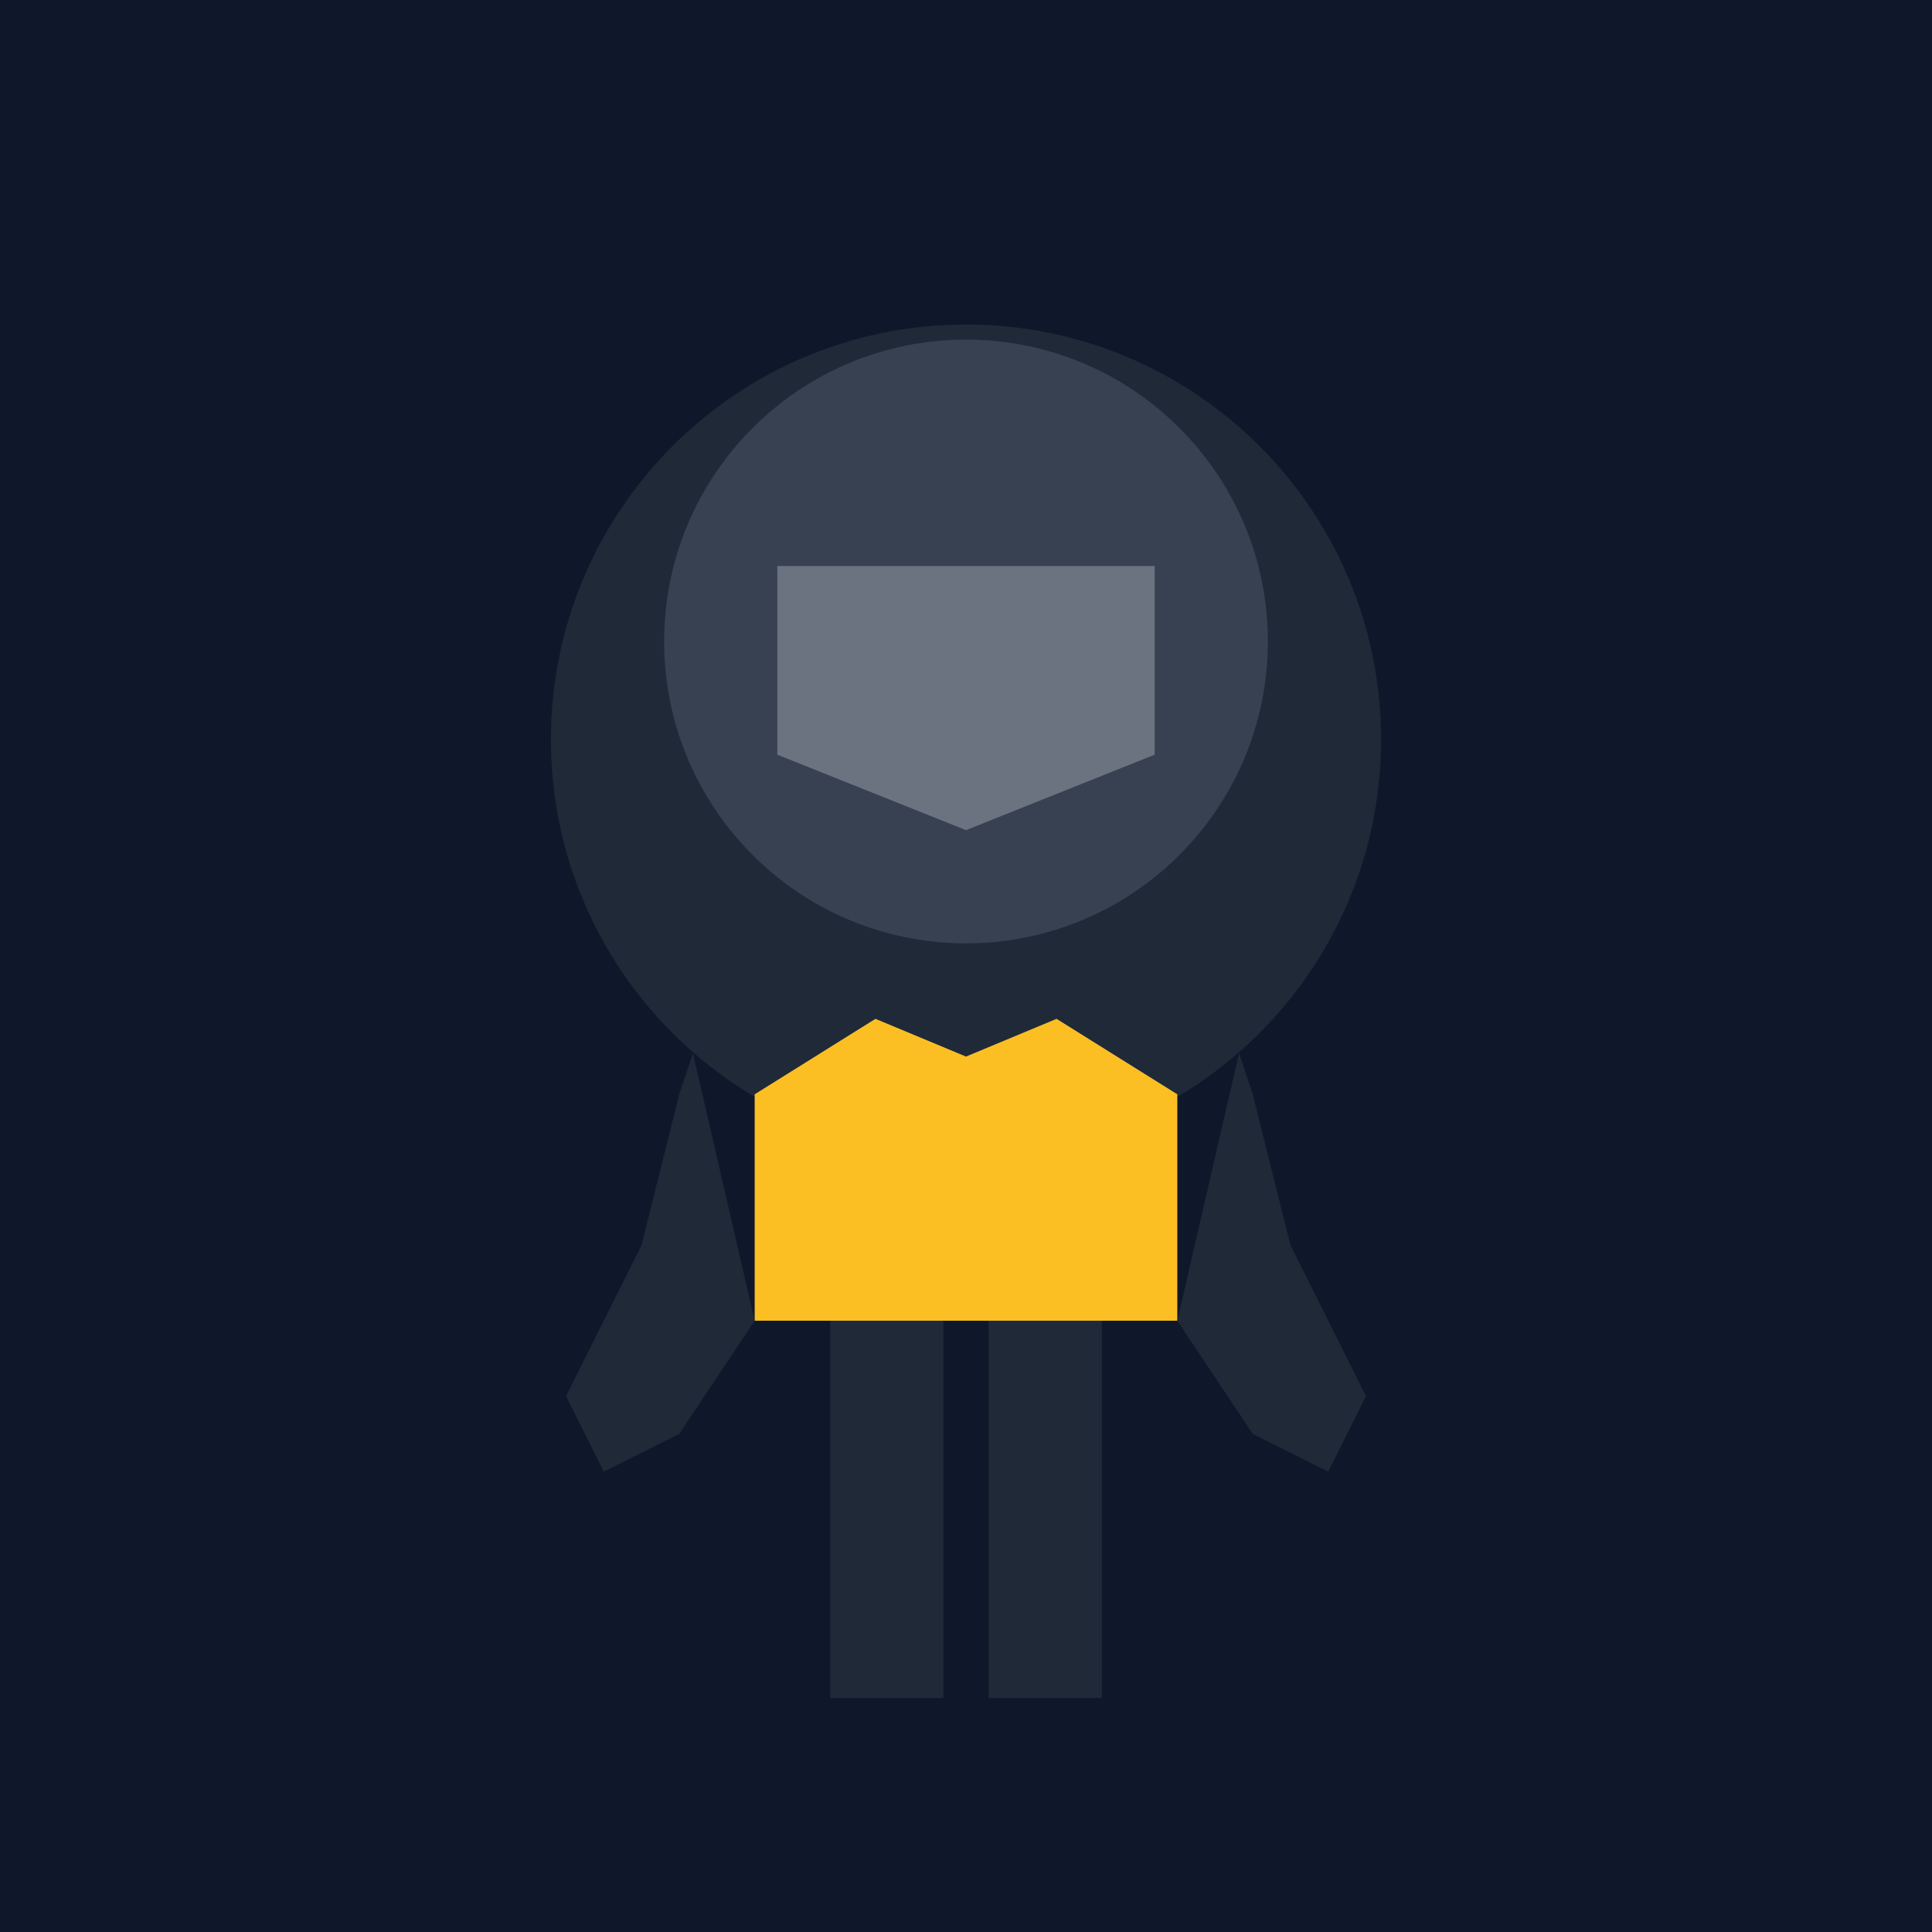
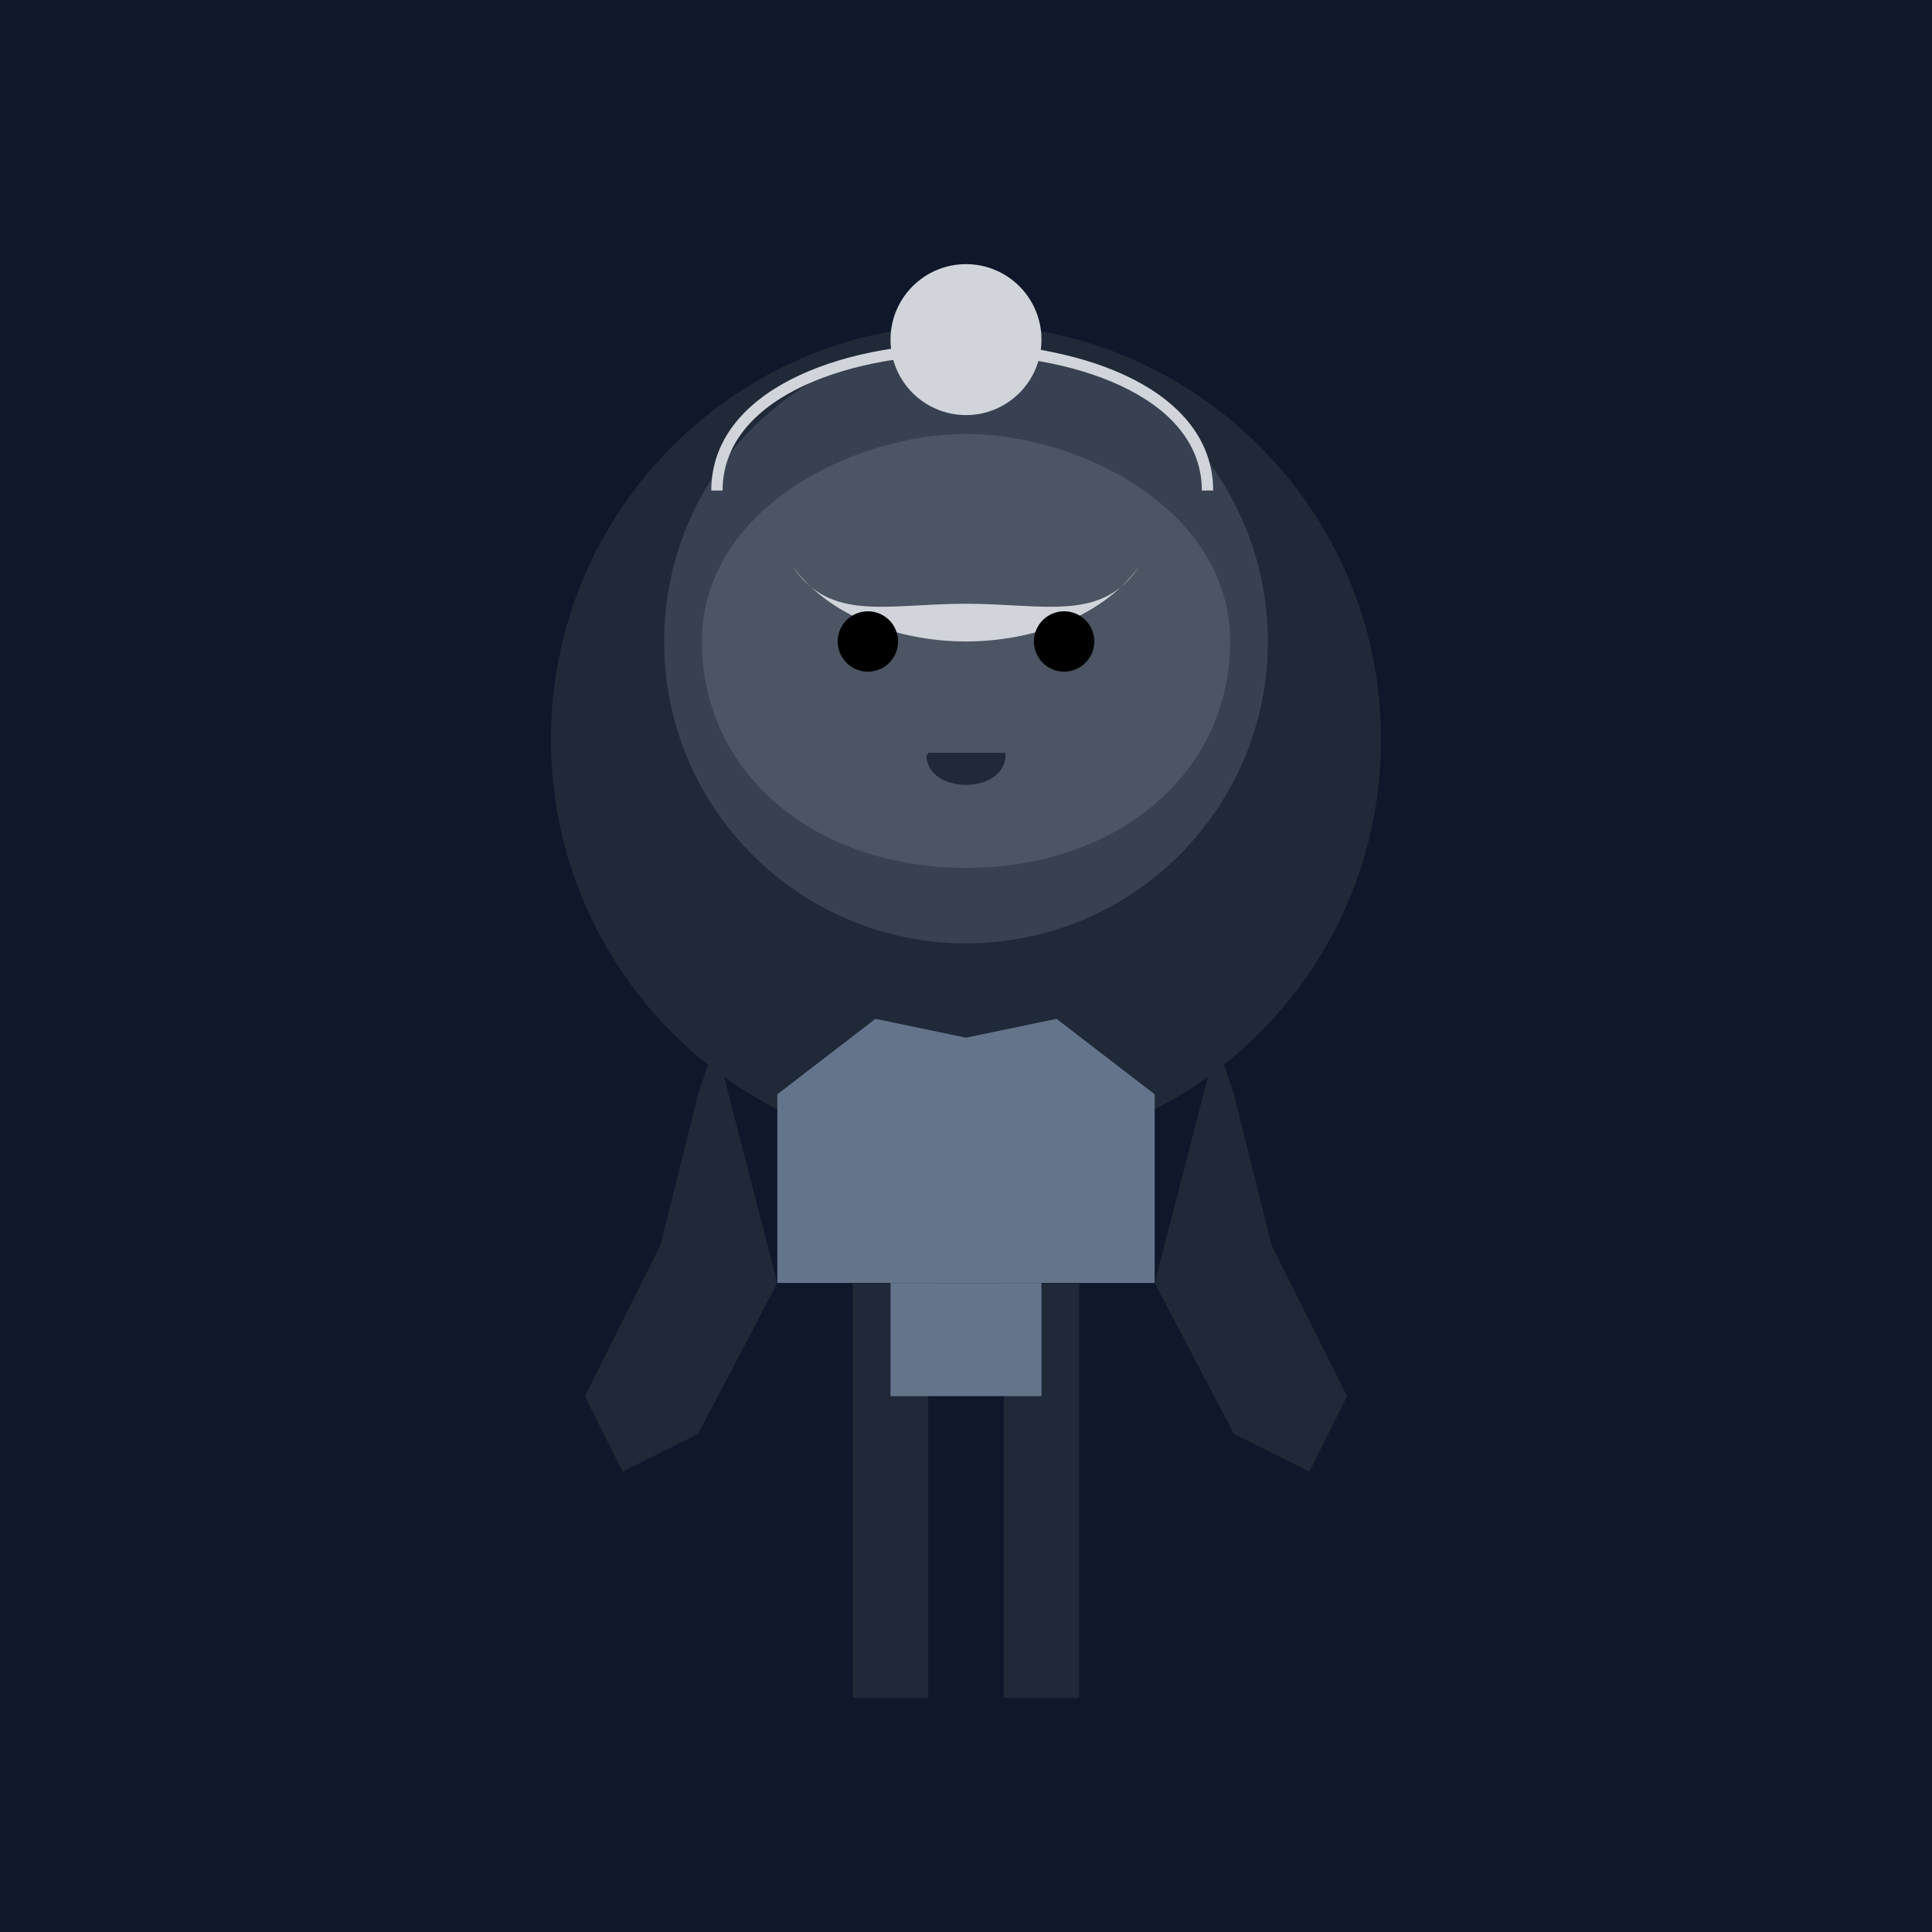
<svg xmlns="http://www.w3.org/2000/svg" width="512" height="512" viewBox="0 0 512 512">
  <rect width="512" height="512" fill="#0f172a" />
  <circle cx="256" cy="196" r="110" fill="#1f2937" />
  <circle cx="256" cy="170" r="80" fill="#374151" />
-   <path d="M206 150 L306 150 L306 200 L256 220 L206 200 Z" fill="#6b7280" />
-   <path d="M200 290 L200 350 L312 350 L312 290 L280 270 L256 280 L232 270 L200 290" fill="#fbbf24" />
-   <path d="M220 350 L220 450 L250 450 L250 350 L220 350" fill="#1f2937" />
-   <path d="M262 350 L262 450 L292 450 L292 350 L262 350" fill="#1f2937" />
-   <path d="M170 220 L180 250 L190 260 L180 290 L170 330 L150 370 L160 390 L180 380 L200 350" fill="#1f2937" />
-   <path d="M342 220 L332 250 L322 260 L332 290 L342 330 L362 370 L352 390 L332 380 L312 350" fill="#1f2937" />
+   <path d="M186 170 C186 135 226 115 256 115 C286 115 326 135 326 170 C326 205 296 230 256 230 C216 230 186 205 186 170" fill="#4b5563" />
+   <path d="M206 290 L206 340 L306 340 L306 290 L280 270 L256 275 L232 270 L206 290" fill="#64748b" />
+   <path d="M226 340 L226 450 L246 450 L246 340 L226 340" fill="#1f2937" />
+   <path d="M266 340 L266 450 L286 450 L286 340 L266 340" fill="#1f2937" />
+   <path d="M175 220 L185 250 L195 260 L185 290 L175 330 L155 370 L165 390 L185 380 L206 340" fill="#1f2937" />
+   <path d="M337 220 L327 250 L317 260 L327 290 L337 330 L357 370 L347 390 L327 380 L306 340" fill="#1f2937" />
+   <path d="M256 170 C241 170 221 165 210 150 C220 165 235 160 256 160 C277 160 292 165 302 150 C291 165 271 170 256 170" fill="#d1d5db" />
+   <circle cx="230" cy="170" r="8" fill="#000000" />
+   <circle cx="282" cy="170" r="8" fill="#000000" />
+   <path d="M246 200 L266 200 C266 210 246 210 246 200" fill="#1f2937" stroke="#1f2937" stroke-width="1" />
+   <path d="M236 340 L236 370 L256 370 L276 370 L276 340 L236 340" fill="#64748b" />
+   <path d="M190 130 C190 80 320 80 320 130" stroke="#d1d5db" stroke-width="3" fill="none" />
+   <circle cx="256" cy="90" r="20" fill="#d1d5db" />
</svg>
